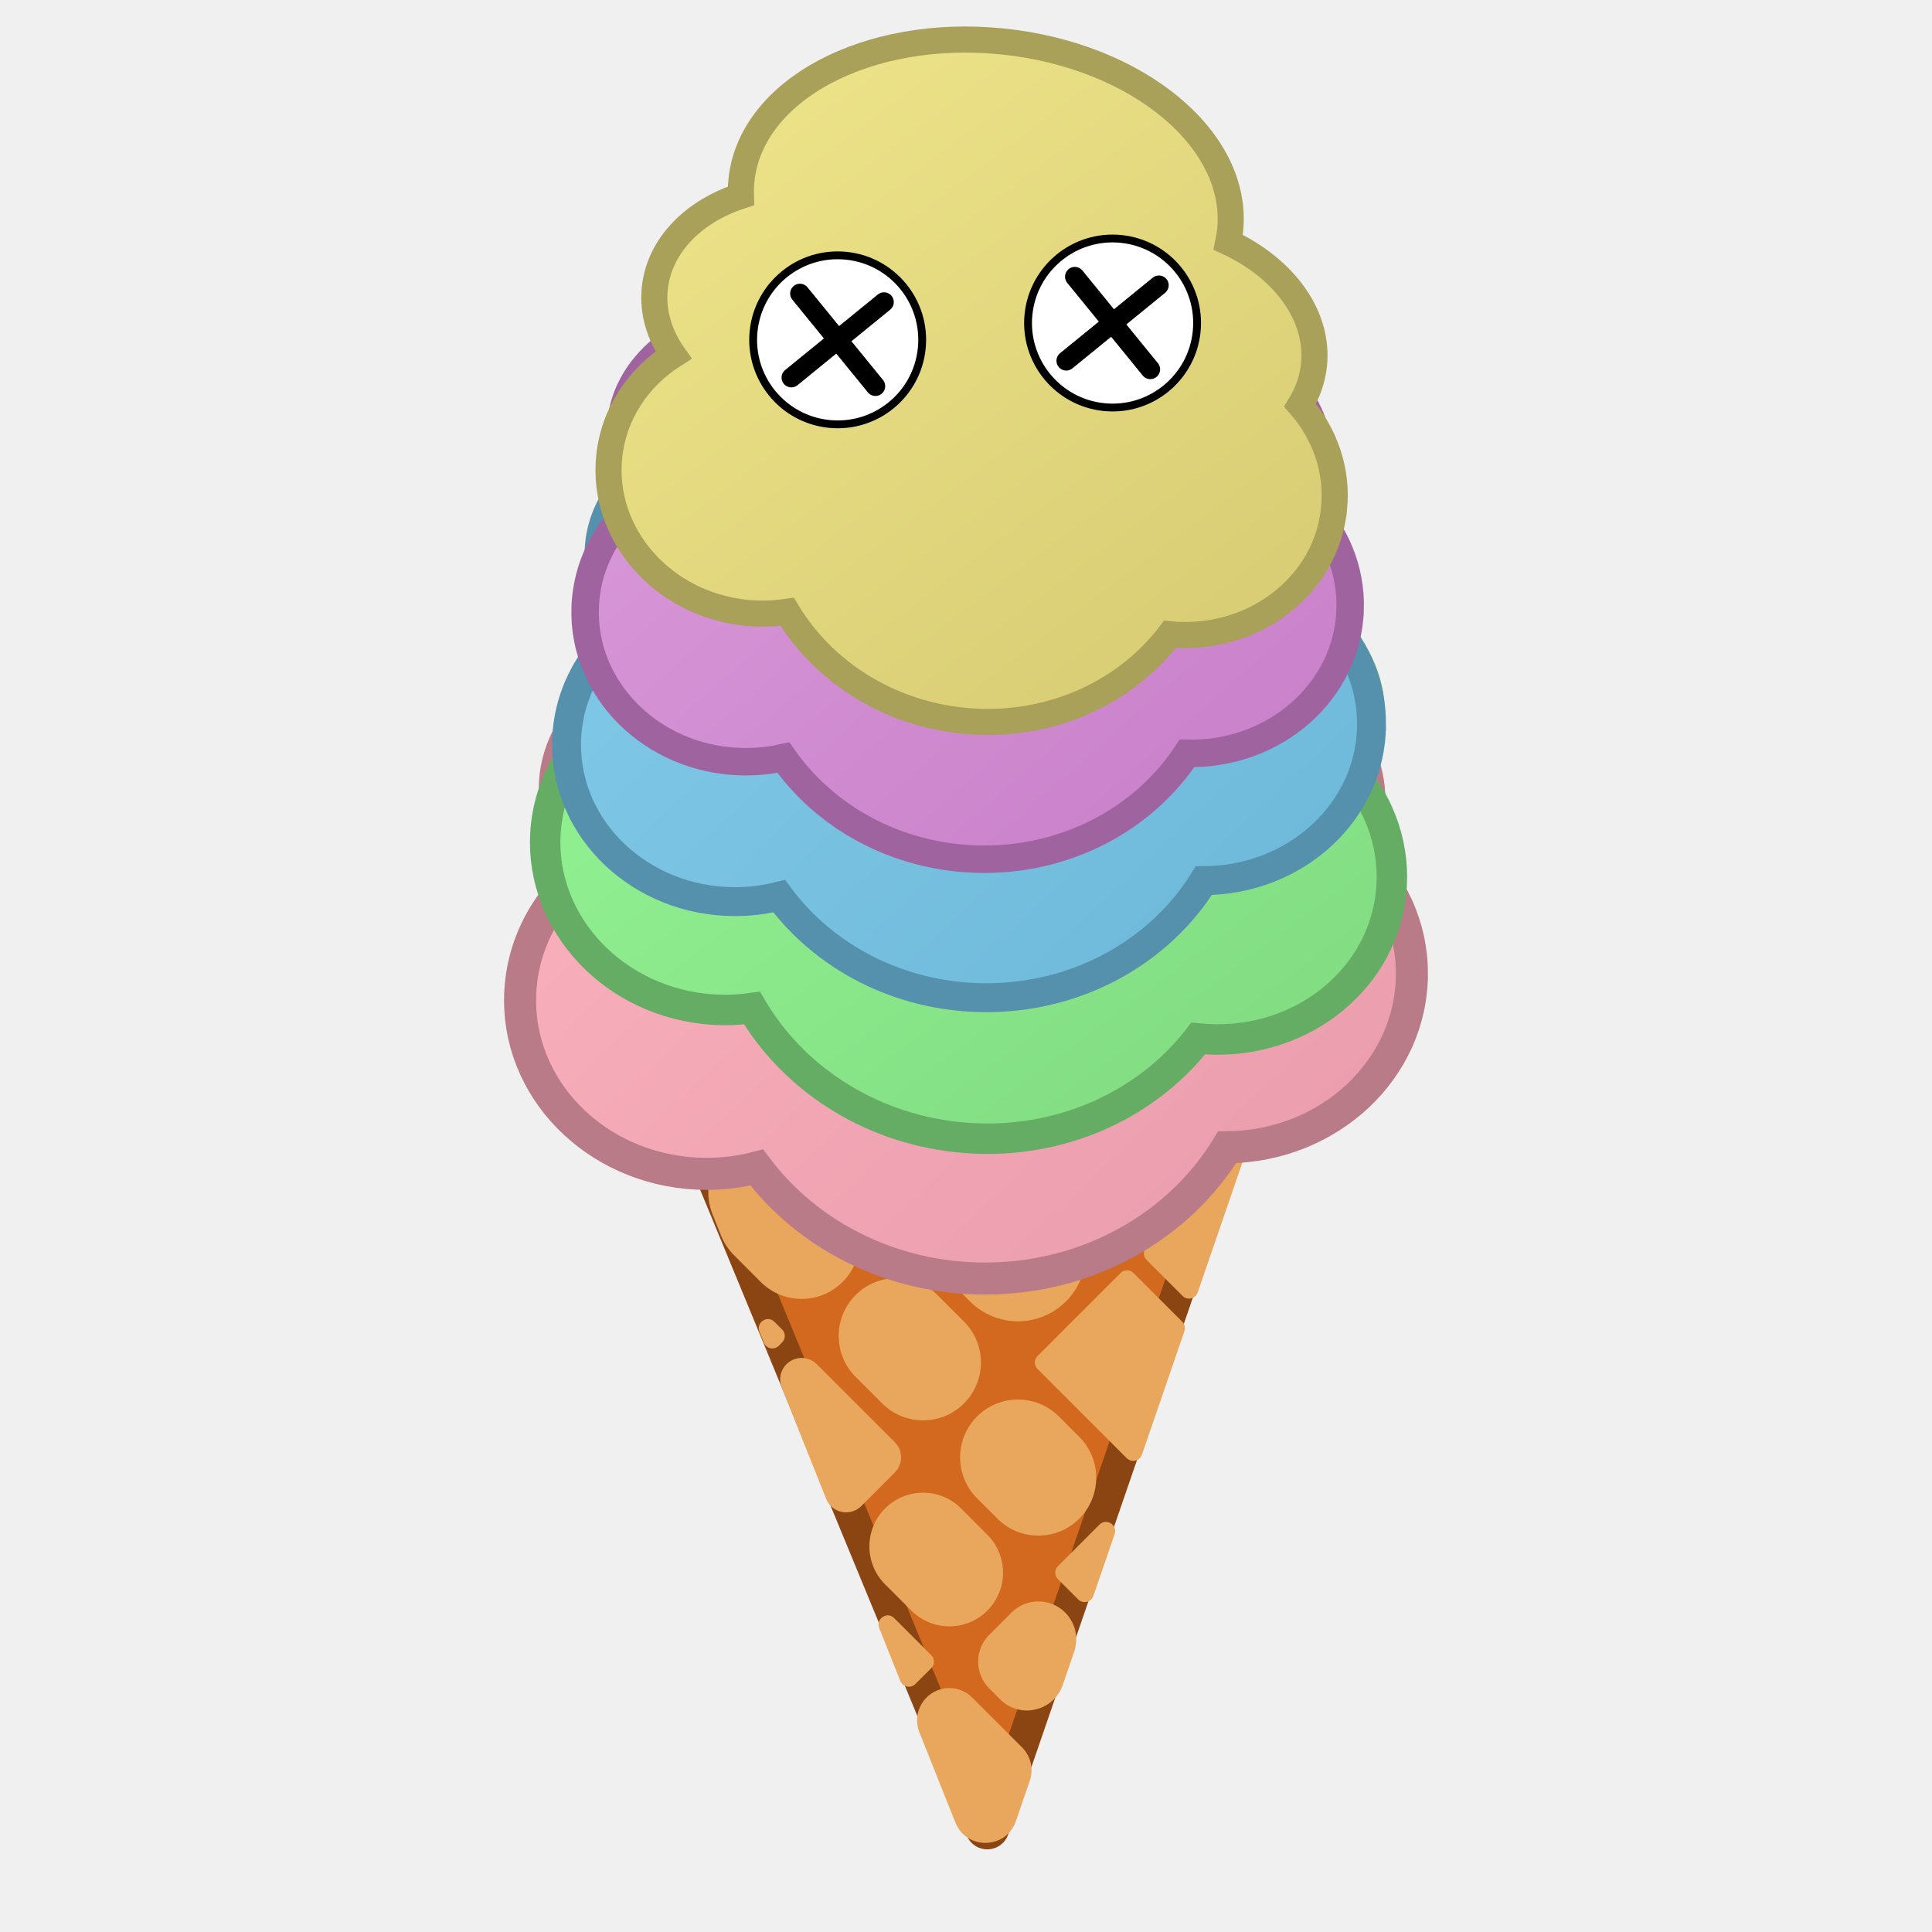
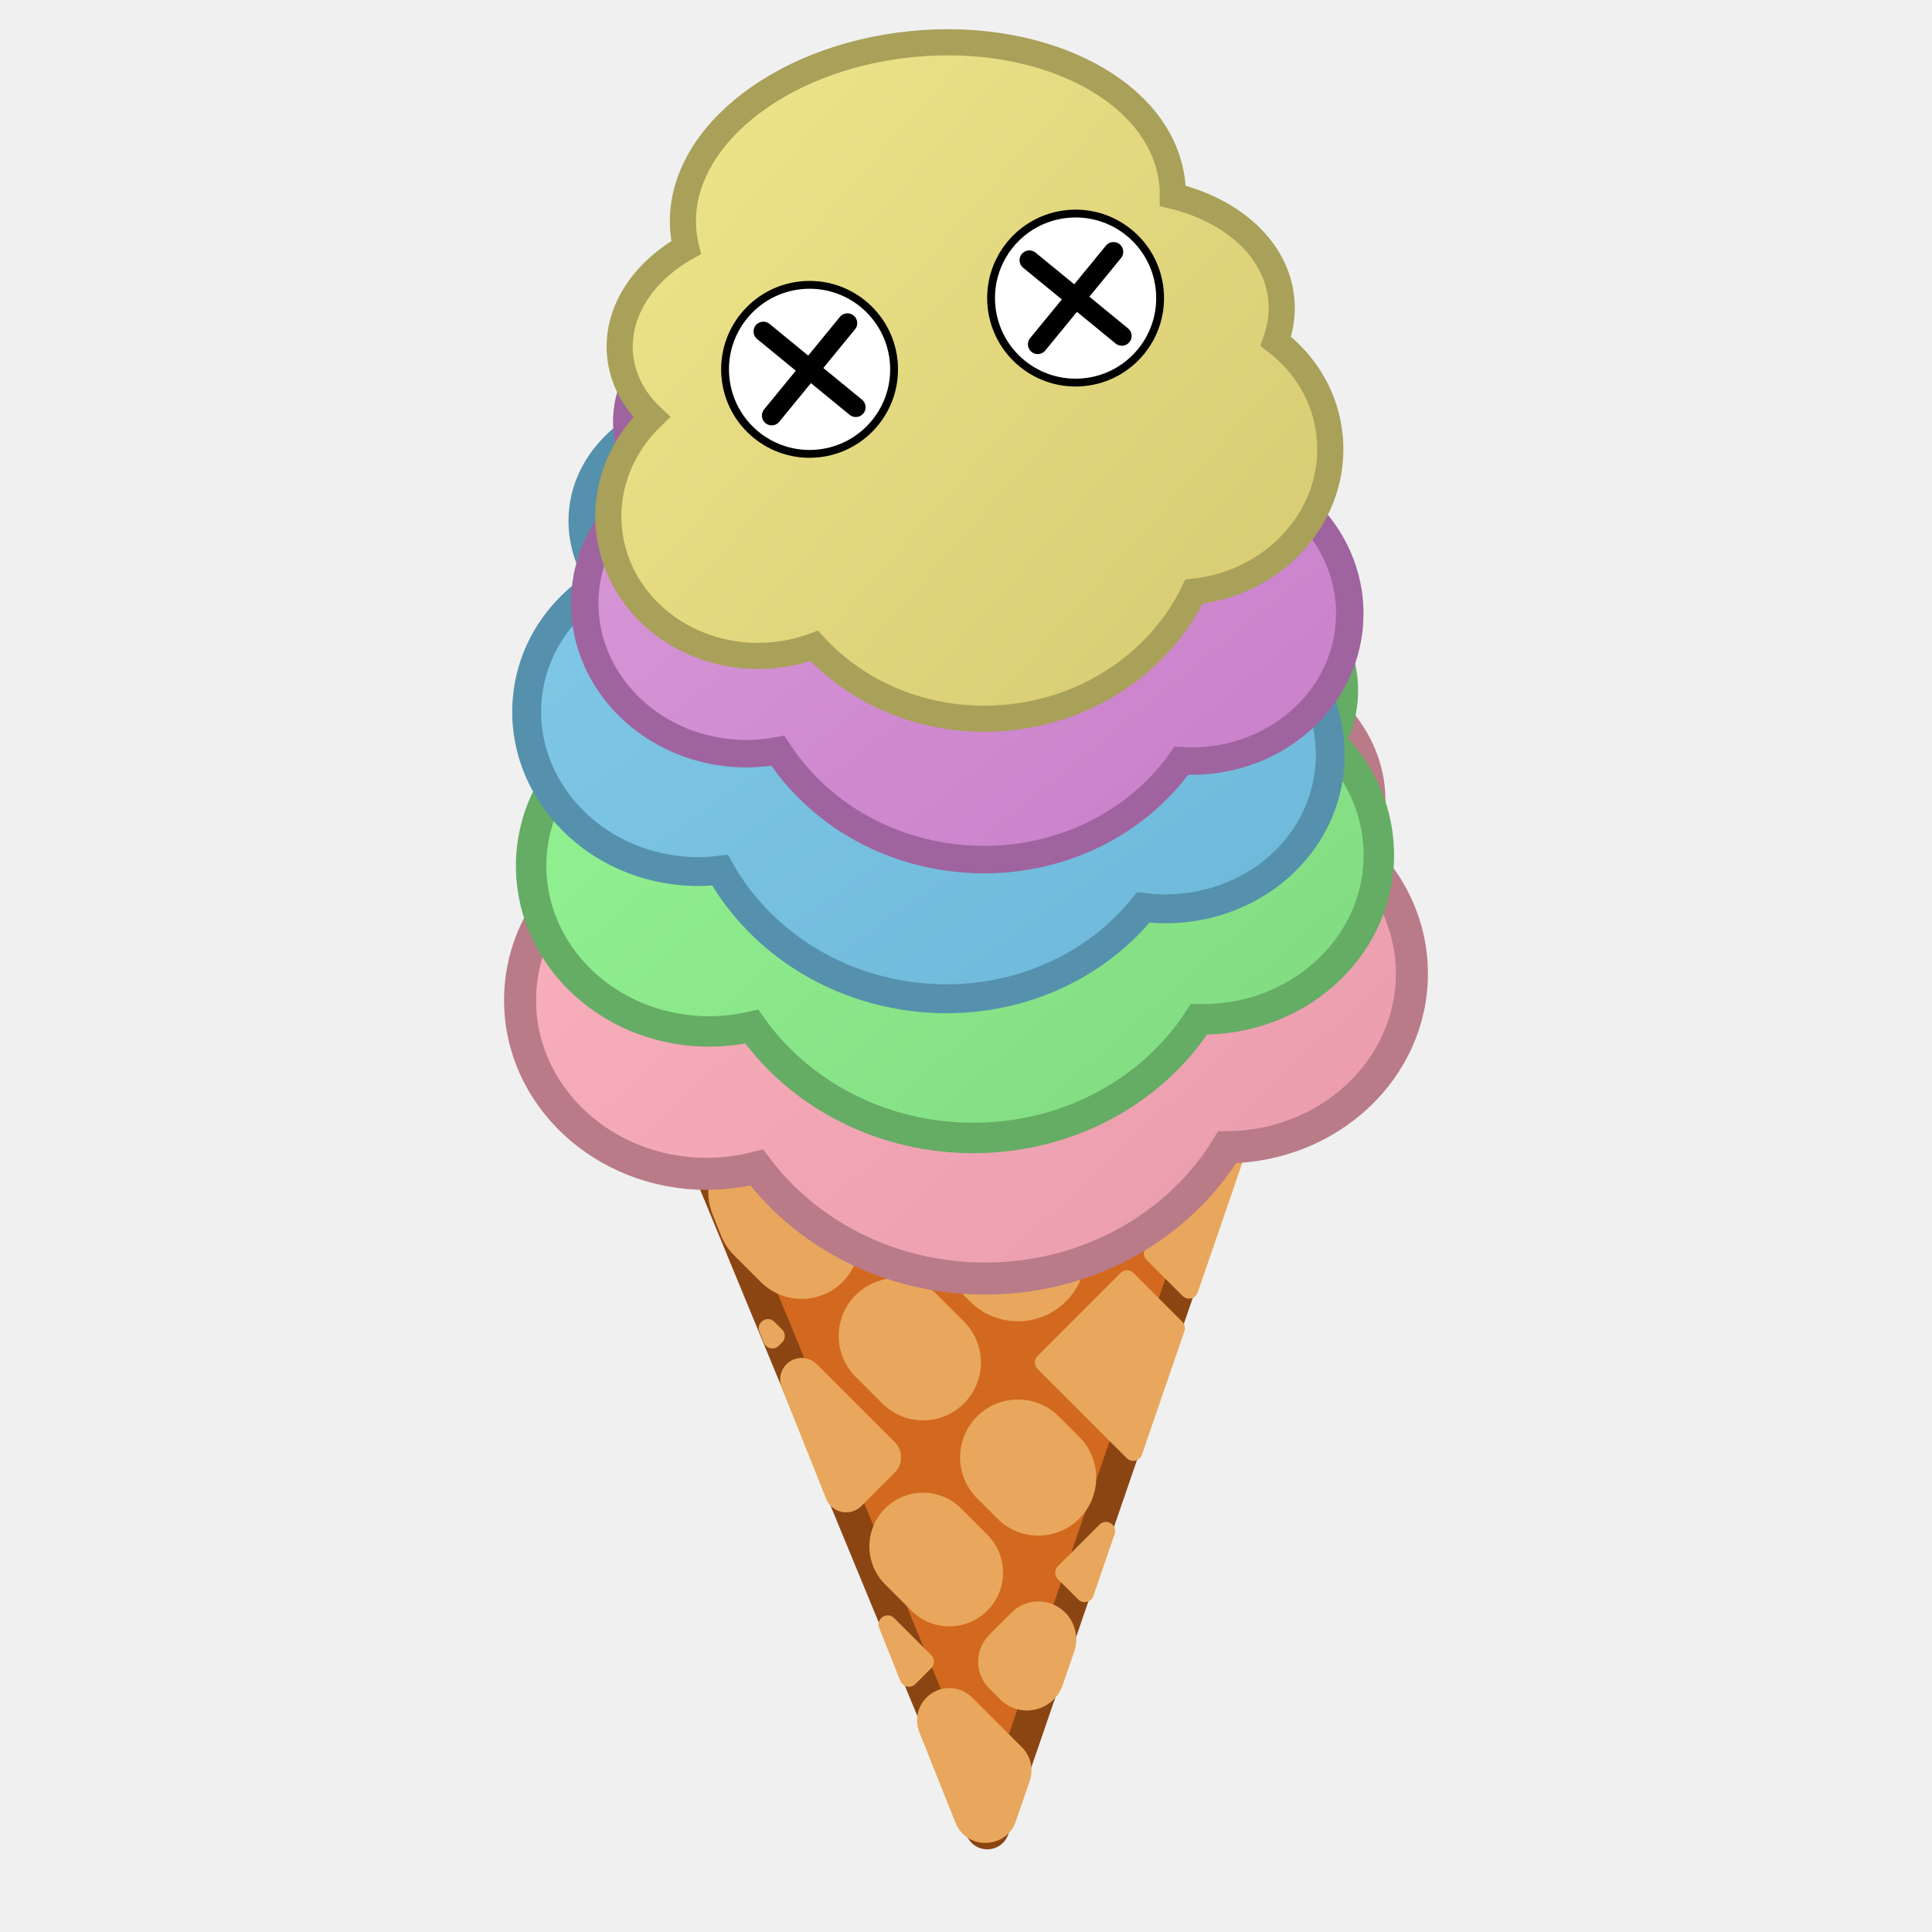
<svg xmlns="http://www.w3.org/2000/svg" viewBox="0 0 1024 1024" width="100%" height="100%">
  <defs>
    <linearGradient id="scoop-gradient-color-5-0" x1="0%" y1="0%" x2="100%" y2="100%">
      <stop offset="0%" style="stop-color:#FFB6C1;stop-opacity:1" />
      <stop offset="100%" style="stop-color:#E89AAB;stop-opacity:1" />
    </linearGradient>
    <linearGradient id="scoop-gradient-color-5-1" x1="0%" y1="0%" x2="100%" y2="100%">
      <stop offset="0%" style="stop-color:#98FB98;stop-opacity:1" />
      <stop offset="100%" style="stop-color:#7FD87F;stop-opacity:1" />
    </linearGradient>
    <linearGradient id="scoop-gradient-color-5-2" x1="0%" y1="0%" x2="100%" y2="100%">
      <stop offset="0%" style="stop-color:#87CEEB;stop-opacity:1" />
      <stop offset="100%" style="stop-color:#6BB6D8;stop-opacity:1" />
    </linearGradient>
    <linearGradient id="scoop-gradient-color-5-3" x1="0%" y1="0%" x2="100%" y2="100%">
      <stop offset="0%" style="stop-color:#DDA0DD;stop-opacity:1" />
      <stop offset="100%" style="stop-color:#C77DC7;stop-opacity:1" />
    </linearGradient>
    <linearGradient id="scoop-gradient-color-5-4" x1="0%" y1="0%" x2="100%" y2="100%">
      <stop offset="0%" style="stop-color:#F0E68C;stop-opacity:1" />
      <stop offset="100%" style="stop-color:#D4C970;stop-opacity:1" />
    </linearGradient>
  </defs>
  <g transform="translate(267.1688, 298.1875) scale(0.8490028)">
    <g transform="translate(0, -84)">
      <g id="Cone">
        <path id="Cone_Bottom" data-name="Cone Bottom" d="M108.22,414.88l189.84,460.03c1.36,3.3,6.09,3.16,7.25-.22l159.34-463.34c.87-2.53-1.03-5.16-3.7-5.13l-349.18,3.32c-2.74.03-4.59,2.82-3.55,5.35Z" style="fill: rgb(210, 105, 30); stroke: rgb(139, 69, 19); stroke-linejoin: round; stroke-width: 20px;" />
        <g id="Waffle_Cross-Hatch" data-name="Waffle Cross-Hatch">
          <path d="M261.93,482.48h0c15.03-15.03,4.46-40.72-16.79-40.83h0c-21.37-.11-32.14,25.72-17.03,40.83h0c9.34,9.34,24.48,9.34,33.82,0Z" style="fill: rgb(232, 167, 92);" />
          <path d="M384.85,527.49l-51.82,51.82c-2.24,2.24-2.24,5.86,0,8.1l55.71,55.71c2.24,2.24,5.86,2.24,8.1,0h0c.62-.62,1.08-1.36,1.37-2.19l26.52-77.11c.71-2.07.18-4.36-1.37-5.91l-30.41-30.41c-2.24-2.24-5.86-2.24-8.1,0Z" style="fill: rgb(232, 167, 92);" />
          <rect x="274.59" y="463.59" width="84.73" height="95.66" rx="42.36" ry="42.36" transform="translate(-268.79 373.91) rotate(-45)" style="fill: rgb(232, 167, 92);" />
          <rect x="291.06" y="603.84" width="72.24" height="90.24" rx="36.12" ry="36.12" transform="translate(-363.06 421.43) rotate(-45)" style="fill: rgb(232, 167, 92);" />
          <path d="M371.7,684.58l-25.94,25.94c-2.24,2.24-2.24,5.86,0,8.1l12.67,12.67c2.99,2.99,8.09,1.82,9.46-2.19l13.28-38.61c1.97-5.74-5.17-10.2-9.46-5.91Z" style="fill: rgb(232, 167, 92);" />
          <path d="M159.42,564.14l2.73,6.83c1.52,3.82,6.46,4.83,9.37,1.93l2.05-2.05c2.24-2.24,2.24-5.86,0-8.1l-4.78-4.78c-4.4-4.4-11.67.39-9.37,6.17Z" style="fill: rgb(232, 167, 92);" />
          <path d="M243.92,633.11l-48.65-48.65c-5.24-5.24-13.74-5.24-18.99,0h0c-3.8,3.8-4.97,9.49-2.98,14.47l27.77,69.54c3.58,8.95,15.14,11.33,21.96,4.51l20.89-20.89c5.24-5.24,5.24-13.74,0-18.99Z" style="fill: rgb(232, 167, 92);" />
          <path d="M211.32,533.1h0c14.11-14.11,14.11-36.98,0-51.08l-34.94-34.94c-.72-.72-.72-1.89,0-2.62h0c1.16-1.16.34-3.15-1.3-3.16l-11.23-.06c-25.62-.13-43.23,25.72-33.73,49.51l5.37,13.45c1.82,4.55,4.54,8.68,8,12.15l16.74,16.74c14.11,14.11,36.98,14.11,51.08,0Z" style="fill: rgb(232, 167, 92);" />
          <path d="M263.74,792.53h0c-5.69,5.69-7.45,14.23-4.46,21.71l22.5,56.36c6.92,17.34,31.68,16.74,37.75-.92l8.66-25.2c2.5-7.28.64-15.35-4.8-20.79l-31.17-31.17c-7.87-7.87-20.62-7.87-28.48,0Z" style="fill: rgb(232, 167, 92);" />
          <path d="M392.94,503.07l40.81-40.81c2.24-2.24,5.86-2.24,8.1,0l.06.06c2.24,2.24,2.24,5.86,0,8.1l-40.81,40.81c-2.24,2.24-2.24,5.86,0,8.1l22.48,22.48c2.99,2.99,8.09,1.82,9.46-2.19l30.71-89.32c1.27-3.71-1.47-7.57-5.39-7.59l-120.63-.6c-5.11-.03-7.69,6.16-4.08,9.77l51.18,51.18c2.24,2.24,5.86,2.24,8.1,0Z" style="fill: rgb(232, 167, 92);" />
          <rect x="217.18" y="527.25" width="72.24" height="95.66" rx="36.12" ry="36.12" transform="translate(-332.45 347.55) rotate(-45)" style="fill: rgb(232, 167, 92);" />
          <path d="M350.28,739.46h0c-9.24-9.24-24.22-9.24-33.46,0l-13.94,13.94c-9.24,9.24-9.24,24.22,0,33.46l6.81,6.81c12.37,12.37,33.42,7.5,39.1-9.04l7.13-20.75c2.94-8.55.75-18.03-5.64-24.42Z" style="fill: rgb(232, 167, 92);" />
          <path d="M234.18,749.12l13.2,33.06c1.52,3.82,6.46,4.83,9.37,1.93l9.93-9.93c2.24-2.24,2.24-5.86,0-8.1l-23.13-23.13c-4.4-4.4-11.67.39-9.37,6.17Z" style="fill: rgb(232, 167, 92);" />
          <rect x="236.26" y="661.25" width="67.04" height="90.24" rx="33.52" ry="33.52" transform="translate(-420.46 397.65) rotate(-45)" style="fill: rgb(232, 167, 92);" />
        </g>
        <ellipse id="Cone_Top" data-name="Cone Top" cx="288.37" cy="404.38" rx="182.34" ry="67.01" style="fill: rgb(210, 105, 30); stroke: rgb(139, 69, 19); stroke-miterlimit: 10; stroke-width: 20px;" />
      </g>
    </g>
    <g transform="translate(288, 166) rotate(0) scale(1) translate(-288, -250)">
      <path id="Scoop_Outline" data-name="Scoop Outline" d="M566.75,340.67c0-29.85-12.97-56.87-33.96-76.47,4.8-9.98,7.44-20.71,7.44-31.9,0-38.29-30.62-71.33-74.92-86.77.33-3.07.51-6.17.51-9.3,0-69.72-84.29-126.24-188.26-126.24s-188.26,56.52-188.26,126.24c0,4,.29,7.95.83,11.86-34.94,15.4-58.48,44.25-58.48,77.34,0,18.21,7.15,35.15,19.39,49.26-25.1,19.88-41.05,49.47-41.05,82.54,0,59.85,52.15,108.37,116.49,108.37,10.83,0,21.3-1.4,31.26-3.98,31.42,41.91,83.55,69.34,142.55,69.34,64.73,0,121.2-33,151.11-81.94,63.8-.57,115.34-48.85,115.34-108.34Z" style="fill: url(&quot;#scoop-gradient-color-5-0&quot;); stroke: rgb(185, 123, 136); stroke-miterlimit: 10; stroke-width: 20px;" />
    </g>
-     <g transform="translate(300.0169, 92) rotate(6.358221) scale(0.95) translate(-288, -250)">
+     <g transform="translate(283.6594, 92) rotate(1.530711) scale(0.95) translate(-288, -250)">
      <path id="Scoop_Outline" data-name="Scoop Outline" d="M566.75,340.67c0-29.85-12.97-56.87-33.96-76.47,4.8-9.98,7.44-20.71,7.44-31.9,0-38.29-30.62-71.33-74.92-86.77.33-3.07.51-6.17.51-9.3,0-69.72-84.29-126.24-188.26-126.24s-188.26,56.52-188.26,126.24c0,4,.29,7.95.83,11.86-34.94,15.4-58.48,44.25-58.48,77.34,0,18.21,7.15,35.15,19.39,49.26-25.1,19.88-41.05,49.47-41.05,82.54,0,59.85,52.15,108.37,116.49,108.37,10.83,0,21.3-1.4,31.26-3.98,31.42,41.91,83.55,69.34,142.55,69.34,64.73,0,121.2-33,151.11-81.94,63.8-.57,115.34-48.85,115.34-108.34Z" style="fill: url(&quot;#scoop-gradient-color-5-1&quot;); stroke: rgb(101, 172, 101); stroke-miterlimit: 10; stroke-width: 20px;" />
    </g>
-     <g transform="translate(290.5055, 18) rotate(0.360737) scale(0.9025) translate(-288, -250)">
+     <g transform="translate(276.2619, 18) rotate(7.490159) scale(0.9025) translate(-288, -250)">
      <path id="Scoop_Outline" data-name="Scoop Outline" d="M566.75,340.67c0-29.85-12.97-56.87-33.96-76.47,4.8-9.98,7.44-20.71,7.44-31.9,0-38.29-30.62-71.33-74.92-86.77.33-3.07.51-6.17.51-9.3,0-69.72-84.29-126.24-188.26-126.24s-188.26,56.52-188.26,126.24c0,4,.29,7.95.83,11.86-34.94,15.4-58.48,44.25-58.48,77.34,0,18.21,7.15,35.15,19.39,49.26-25.1,19.88-41.05,49.47-41.05,82.54,0,59.85,52.15,108.37,116.49,108.37,10.83,0,21.3-1.4,31.26-3.98,31.42,41.91,83.55,69.34,142.55,69.34,64.73,0,121.2-33,151.11-81.94,63.8-.57,115.34-48.85,115.34-108.34Z" style="fill: url(&quot;#scoop-gradient-color-5-2&quot;); stroke: rgb(85, 145, 172); stroke-miterlimit: 10; stroke-width: 20px;" />
    </g>
-     <g transform="translate(291.8424, -56) rotate(1.857762) scale(0.857375) translate(-288, -250)">
+     <g transform="translate(294.595, -56) rotate(3.885113) scale(0.857375) translate(-288, -250)">
      <path id="Scoop_Outline" data-name="Scoop Outline" d="M566.75,340.67c0-29.85-12.97-56.87-33.96-76.47,4.8-9.98,7.44-20.71,7.44-31.9,0-38.29-30.62-71.33-74.92-86.77.33-3.07.51-6.17.51-9.3,0-69.72-84.29-126.24-188.26-126.24s-188.26,56.52-188.26,126.24c0,4,.29,7.95.83,11.86-34.94,15.4-58.48,44.25-58.48,77.34,0,18.21,7.15,35.15,19.39,49.26-25.1,19.88-41.05,49.47-41.05,82.54,0,59.85,52.15,108.37,116.49,108.37,10.83,0,21.3-1.4,31.26-3.98,31.42,41.91,83.55,69.34,142.55,69.34,64.73,0,121.2-33,151.11-81.94,63.8-.57,115.34-48.85,115.34-108.34Z" style="fill: url(&quot;#scoop-gradient-color-5-3&quot;); stroke: rgb(159, 100, 159); stroke-miterlimit: 10; stroke-width: 20px;" />
    </g>
-     <g transform="translate(299.7745, -130) rotate(5.828422) scale(0.8145062) translate(-288, -250)">
+     <g transform="translate(282.1977, -130) rotate(-5.670564) scale(0.8145062) translate(-288, -250)">
      <path id="Scoop_Outline" data-name="Scoop Outline" d="M566.75,340.67c0-29.85-12.97-56.87-33.96-76.47,4.8-9.98,7.44-20.71,7.44-31.9,0-38.29-30.62-71.33-74.92-86.77.33-3.07.51-6.17.51-9.3,0-69.72-84.29-126.24-188.26-126.24s-188.26,56.52-188.26,126.24c0,4,.29,7.95.83,11.86-34.94,15.4-58.48,44.25-58.48,77.34,0,18.21,7.15,35.15,19.39,49.26-25.1,19.88-41.05,49.47-41.05,82.54,0,59.85,52.15,108.37,116.49,108.37,10.83,0,21.3-1.4,31.26-3.98,31.42,41.91,83.55,69.34,142.55,69.34,64.73,0,121.2-33,151.11-81.94,63.8-.57,115.34-48.85,115.34-108.34Z" style="fill: url(&quot;#scoop-gradient-color-5-4&quot;); stroke: rgb(169, 160, 89); stroke-miterlimit: 10; stroke-width: 20px;" />
      <g id="Right_Eye" data-name="Right Eye">
        <circle id="Left_Eye_Outline" data-name="Left Eye Outline" cx="383.4" cy="216.12" r="64.78" style="fill: #fff; stroke: #000; stroke-miterlimit: 10; stroke-width: 6px;" />
      </g>
      <g id="Left_Eye" data-name="Left Eye">
        <circle id="Right_Eye_Outline" data-name="Right Eye Outline" cx="175.1" cy="250.34" r="64.78" style="fill: #fff; stroke: #000; stroke-miterlimit: 10; stroke-width: 6px;" />
      </g>
      <g>
        <line x1="351.01" y1="183.73" x2="415.79" y2="248.51" stroke="#000" stroke-width="15" stroke-linecap="round" />
        <line x1="351.01" y1="248.51" x2="415.79" y2="183.73" stroke="#000" stroke-width="15" stroke-linecap="round" />
      </g>
      <g>
        <line x1="142.71" y1="217.95" x2="207.49" y2="282.73" stroke="#000" stroke-width="15" stroke-linecap="round" />
        <line x1="142.71" y1="282.73" x2="207.49" y2="217.95" stroke="#000" stroke-width="15" stroke-linecap="round" />
      </g>
    </g>
  </g>
</svg>
